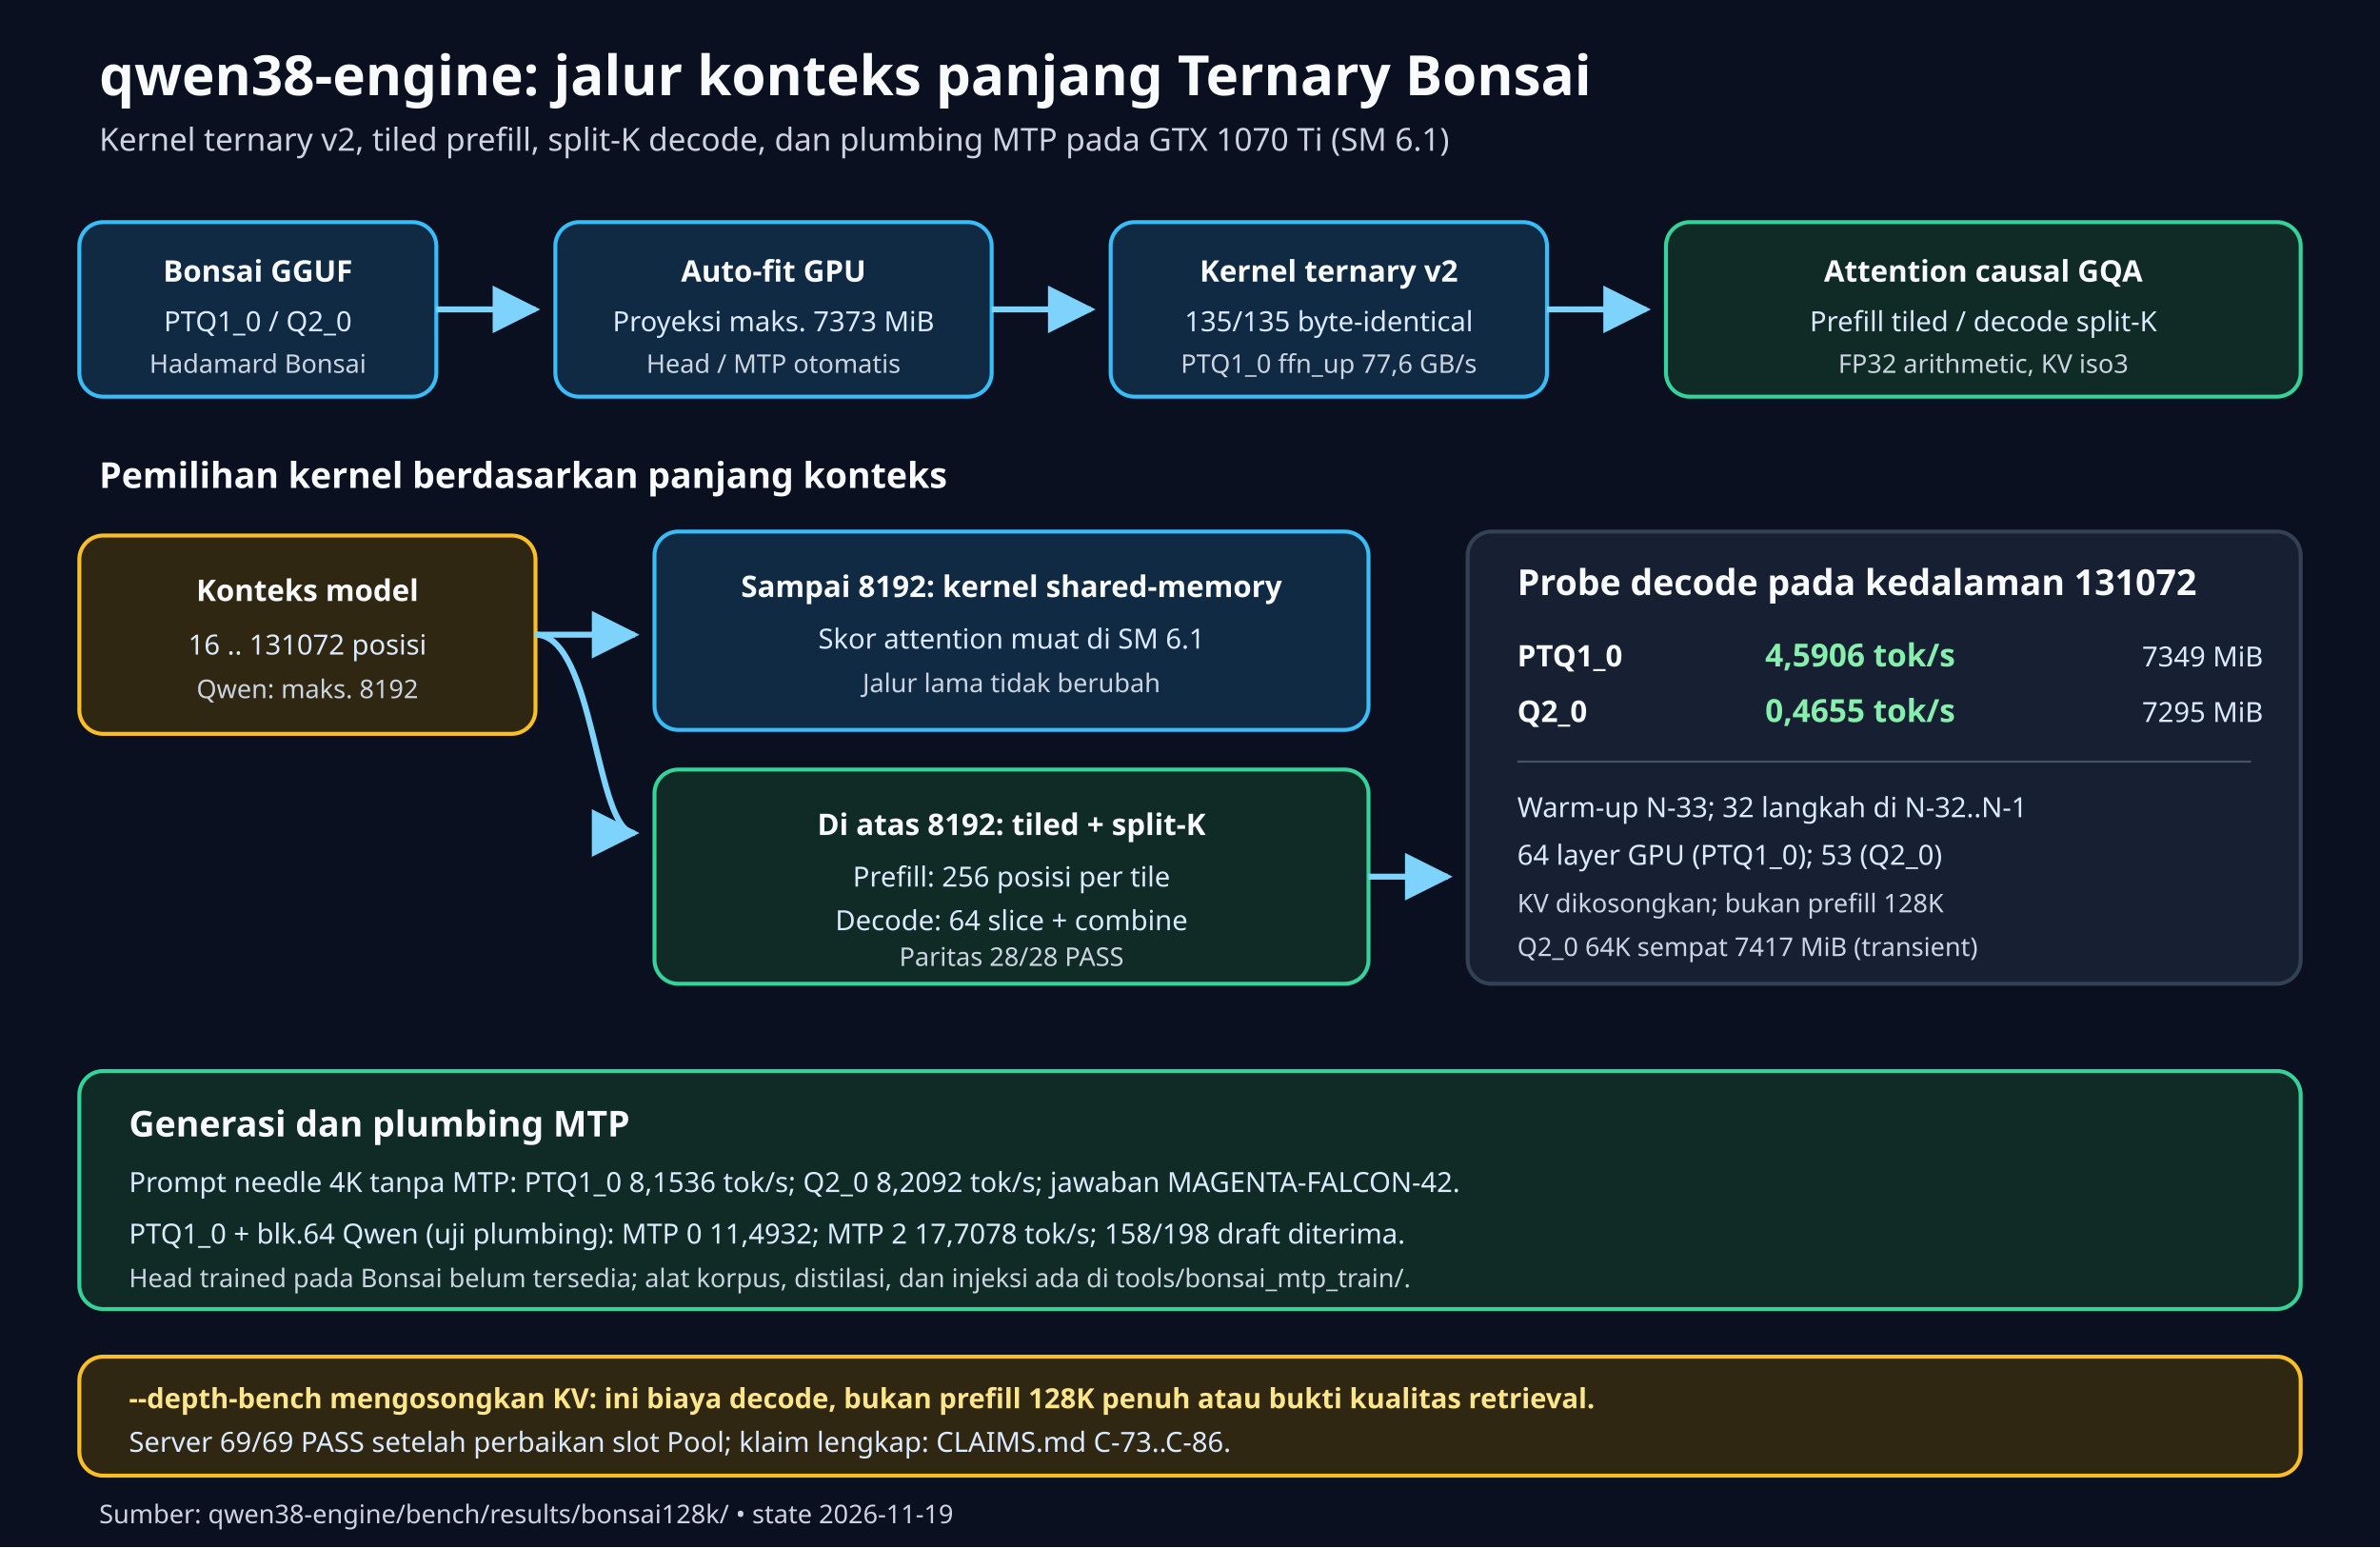
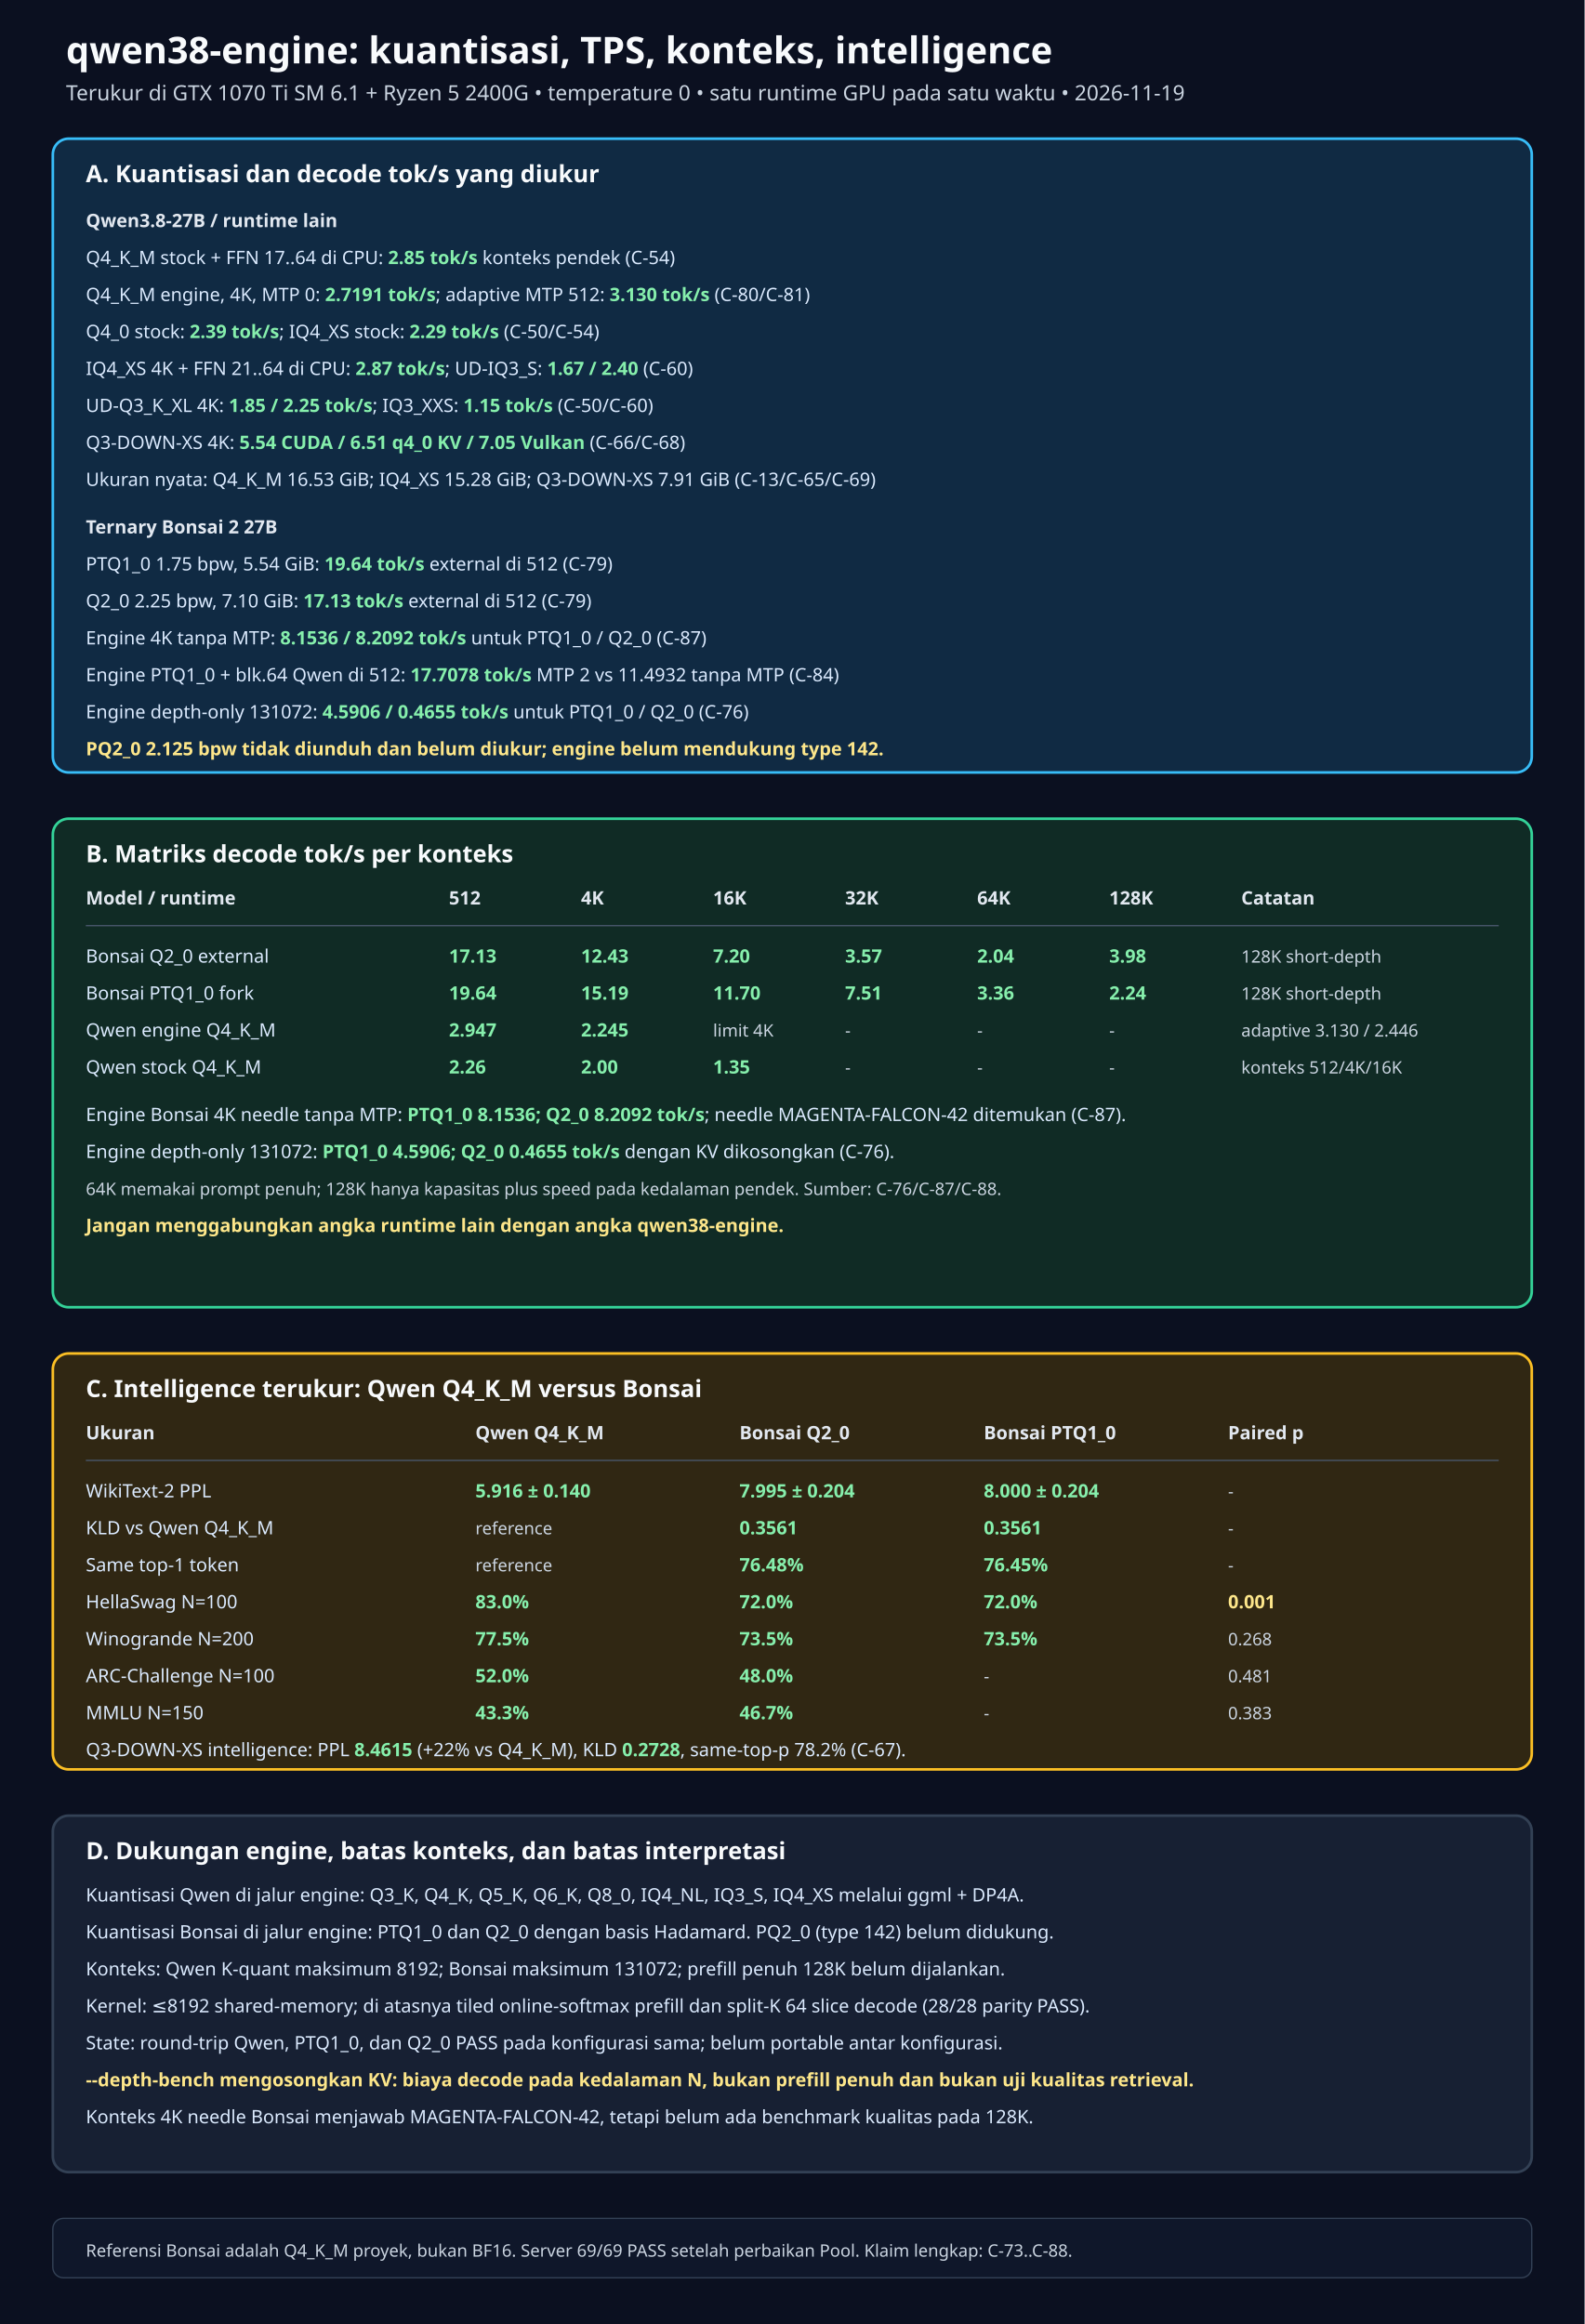
- <svg xmlns="http://www.w3.org/2000/svg" width="1200" height="780" viewBox="0 0 1200 780" role="img" aria-labelledby="title desc">
+ <svg xmlns="http://www.w3.org/2000/svg" width="1200" height="1760" viewBox="0 0 1200 1760" role="img" aria-labelledby="title desc">
  <defs>
-     <marker id="arrow" viewBox="0 0 10 10" refX="9" refY="5" markerWidth="8" markerHeight="8" orient="auto-start-reverse">
-       <path d="M 0 0 L 10 5 L 0 10 z" fill="#7dd3fc" />
-     </marker>
    <style>
      .title { font: 700 28px sans-serif; fill: #f8fafc; }
      .subtitle { font: 400 16px sans-serif; fill: #cbd5e1; }
      .h2 { font: 700 18px sans-serif; fill: #f8fafc; }
-       .label { font: 600 15px sans-serif; fill: #f8fafc; }
+       .head { font: 700 14px sans-serif; fill: #e2e8f0; }
      .body { font: 400 14px sans-serif; fill: #dbeafe; }
+       .metric { font: 700 14px sans-serif; fill: #86efac; }
      .small { font: 400 13px sans-serif; fill: #cbd5e1; }
-       .metric { font: 700 16px sans-serif; fill: #86efac; }
      .warn { font: 600 14px sans-serif; fill: #fde68a; }
-       .card { fill: #172033; stroke: #334155; stroke-width: 2; rx: 12; }
      .blue { fill: #102a43; stroke: #38bdf8; stroke-width: 2; rx: 12; }
      .green { fill: #102b25; stroke: #34d399; stroke-width: 2; rx: 12; }
      .amber { fill: #302713; stroke: #fbbf24; stroke-width: 2; rx: 12; }
-       .arrow { stroke: #7dd3fc; stroke-width: 3; fill: none; marker-end: url(#arrow); }
+       .card { fill: #172033; stroke: #334155; stroke-width: 2; rx: 12; }
    </style>
  </defs>
-   <rect x="0" y="0" width="1200" height="780" fill="#0b1020" />
-   <text x="50" y="48" class="title">qwen38-engine: jalur konteks panjang Ternary Bonsai</text>
-   <text x="50" y="76" class="subtitle">Kernel ternary v2, tiled prefill, split-K decode, dan plumbing MTP pada GTX 1070 Ti (SM 6.1)</text>
-   <rect x="40" y="112" width="180" height="88" class="blue" />
-   <text x="130" y="142" text-anchor="middle" class="label">Bonsai GGUF</text>
-   <text x="130" y="167" text-anchor="middle" class="body">PTQ1_0 / Q2_0</text>
-   <text x="130" y="188" text-anchor="middle" class="small">Hadamard Bonsai</text>
-   <path d="M220 156 H270" class="arrow" />
-   <rect x="280" y="112" width="220" height="88" class="blue" />
-   <text x="390" y="142" text-anchor="middle" class="label">Auto-fit GPU</text>
-   <text x="390" y="167" text-anchor="middle" class="body">Proyeksi maks. 7373 MiB</text>
-   <text x="390" y="188" text-anchor="middle" class="small">Head / MTP otomatis</text>
-   <path d="M500 156 H550" class="arrow" />
-   <rect x="560" y="112" width="220" height="88" class="blue" />
-   <text x="670" y="142" text-anchor="middle" class="label">Kernel ternary v2</text>
-   <text x="670" y="167" text-anchor="middle" class="body">135/135 byte-identical</text>
-   <text x="670" y="188" text-anchor="middle" class="small">PTQ1_0 ffn_up 77,6 GB/s</text>
-   <path d="M780 156 H830" class="arrow" />
-   <rect x="840" y="112" width="320" height="88" class="green" />
-   <text x="1000" y="142" text-anchor="middle" class="label">Attention causal GQA</text>
-   <text x="1000" y="167" text-anchor="middle" class="body">Prefill tiled / decode split-K</text>
-   <text x="1000" y="188" text-anchor="middle" class="small">FP32 arithmetic, KV iso3</text>
-   <text x="50" y="246" class="h2">Pemilihan kernel berdasarkan panjang konteks</text>
-   <rect x="40" y="270" width="230" height="100" class="amber" />
-   <text x="155" y="303" text-anchor="middle" class="label">Konteks model</text>
-   <text x="155" y="330" text-anchor="middle" class="body">16 .. 131072 posisi</text>
-   <text x="155" y="352" text-anchor="middle" class="small">Qwen: maks. 8192</text>
-   <path d="M270 320 H320" class="arrow" />
-   <rect x="330" y="268" width="360" height="100" class="blue" />
-   <text x="510" y="301" text-anchor="middle" class="label">Sampai 8192: kernel shared-memory</text>
-   <text x="510" y="327" text-anchor="middle" class="body">Skor attention muat di SM 6.1</text>
-   <text x="510" y="349" text-anchor="middle" class="small">Jalur lama tidak berubah</text>
-   <path d="M270 320 C300 320 300 420 320 420" class="arrow" />
-   <rect x="330" y="388" width="360" height="108" class="green" />
-   <text x="510" y="421" text-anchor="middle" class="label">Di atas 8192: tiled + split-K</text>
-   <text x="510" y="447" text-anchor="middle" class="body">Prefill: 256 posisi per tile</text>
-   <text x="510" y="469" text-anchor="middle" class="body">Decode: 64 slice + combine</text>
-   <text x="510" y="487" text-anchor="middle" class="small">Paritas 28/28 PASS</text>
-   <path d="M690 442 H730" class="arrow" />
-   <rect x="740" y="268" width="420" height="228" class="card" />
-   <text x="765" y="300" class="h2">Probe decode pada kedalaman 131072</text>
-   <text x="765" y="336" class="label">PTQ1_0</text>
-   <text x="890" y="336" class="metric">4,5906 tok/s</text>
-   <text x="1080" y="336" class="body">7349 MiB</text>
-   <text x="765" y="364" class="label">Q2_0</text>
-   <text x="890" y="364" class="metric">0,4655 tok/s</text>
-   <text x="1080" y="364" class="body">7295 MiB</text>
-   <line x1="765" y1="384" x2="1135" y2="384" stroke="#475569" stroke-width="1" />
-   <text x="765" y="412" class="body">Warm-up N-33; 32 langkah di N-32..N-1</text>
-   <text x="765" y="436" class="body">64 layer GPU (PTQ1_0); 53 (Q2_0)</text>
-   <text x="765" y="460" class="small">KV dikosongkan; bukan prefill 128K</text>
-   <text x="765" y="482" class="small">Q2_0 64K sempat 7417 MiB (transient)</text>
-   <rect x="40" y="540" width="1120" height="120" class="green" />
-   <text x="65" y="573" class="h2">Generasi dan plumbing MTP</text>
-   <text x="65" y="601" class="body">Prompt needle 4K tanpa MTP: PTQ1_0 8,1536 tok/s; Q2_0 8,2092 tok/s; jawaban MAGENTA-FALCON-42.</text>
-   <text x="65" y="627" class="body">PTQ1_0 + blk.64 Qwen (uji plumbing): MTP 0 11,4932; MTP 2 17,7078 tok/s; 158/198 draft diterima.</text>
-   <text x="65" y="649" class="small">Head trained pada Bonsai belum tersedia; alat korpus, distilasi, dan injeksi ada di tools/bonsai_mtp_train/.</text>
-   <rect x="40" y="684" width="1120" height="60" class="amber" />
-   <text x="65" y="710" class="warn">--depth-bench mengosongkan KV: ini biaya decode, bukan prefill 128K penuh atau bukti kualitas retrieval.</text>
-   <text x="65" y="732" class="body">Server 69/69 PASS setelah perbaikan slot Pool; klaim lengkap: CLAIMS.md C-73..C-86.</text>
-   <text x="50" y="768" class="small">Sumber: qwen38-engine/bench/results/bonsai128k/ • state 2026-11-19</text>
+   <rect x="0" y="0" width="1200" height="1760" fill="#0b1020" />
+   <text x="50" y="48" class="title">qwen38-engine: kuantisasi, TPS, konteks, intelligence</text>
+   <text x="50" y="76" class="subtitle">Terukur di GTX 1070 Ti SM 6.1 + Ryzen 5 2400G • temperature 0 • satu runtime GPU pada satu waktu • 2026-11-19</text>
+   <rect x="40" y="105" width="1120" height="480" class="blue" />
+   <text x="65" y="138" class="h2">A. Kuantisasi dan decode tok/s yang diukur</text>
+   <text x="65" y="172" class="head">Qwen3.8-27B / runtime lain</text>
+   <text x="65" y="200" class="body">Q4_K_M stock + FFN 17..64 di CPU: <tspan class="metric">2.85 tok/s</tspan> konteks pendek (C-54)</text>
+   <text x="65" y="228" class="body">Q4_K_M engine, 4K, MTP 0: <tspan class="metric">2.7191 tok/s</tspan>; adaptive MTP 512: <tspan class="metric">3.130 tok/s</tspan> (C-80/C-81)</text>
+   <text x="65" y="256" class="body">Q4_0 stock: <tspan class="metric">2.39 tok/s</tspan>; IQ4_XS stock: <tspan class="metric">2.29 tok/s</tspan> (C-50/C-54)</text>
+   <text x="65" y="284" class="body">IQ4_XS 4K + FFN 21..64 di CPU: <tspan class="metric">2.87 tok/s</tspan>; UD-IQ3_S: <tspan class="metric">1.67 / 2.40</tspan> (C-60)</text>
+   <text x="65" y="312" class="body">UD-Q3_K_XL 4K: <tspan class="metric">1.85 / 2.25 tok/s</tspan>; IQ3_XXS: <tspan class="metric">1.15 tok/s</tspan> (C-50/C-60)</text>
+   <text x="65" y="340" class="body">Q3-DOWN-XS 4K: <tspan class="metric">5.54 CUDA / 6.51 q4_0 KV / 7.05 Vulkan</tspan> (C-66/C-68)</text>
+   <text x="65" y="368" class="body">Ukuran nyata: Q4_K_M 16.53 GiB; IQ4_XS 15.28 GiB; Q3-DOWN-XS 7.91 GiB (C-13/C-65/C-69)</text>
+   <text x="65" y="404" class="head">Ternary Bonsai 2 27B</text>
+   <text x="65" y="432" class="body">PTQ1_0 1.75 bpw, 5.54 GiB: <tspan class="metric">19.64 tok/s</tspan> external di 512 (C-79)</text>
+   <text x="65" y="460" class="body">Q2_0 2.25 bpw, 7.10 GiB: <tspan class="metric">17.13 tok/s</tspan> external di 512 (C-79)</text>
+   <text x="65" y="488" class="body">Engine 4K tanpa MTP: <tspan class="metric">8.1536 / 8.2092 tok/s</tspan> untuk PTQ1_0 / Q2_0 (C-87)</text>
+   <text x="65" y="516" class="body">Engine PTQ1_0 + blk.64 Qwen di 512: <tspan class="metric">17.7078 tok/s</tspan> MTP 2 vs 11.4932 tanpa MTP (C-84)</text>
+   <text x="65" y="544" class="body">Engine depth-only 131072: <tspan class="metric">4.5906 / 0.4655 tok/s</tspan> untuk PTQ1_0 / Q2_0 (C-76)</text>
+   <text x="65" y="572" class="warn">PQ2_0 2.125 bpw tidak diunduh dan belum diukur; engine belum mendukung type 142.</text>
+   <rect x="40" y="620" width="1120" height="370" class="green" />
+   <text x="65" y="653" class="h2">B. Matriks decode tok/s per konteks</text>
+   <text x="65" y="685" class="head">Model / runtime</text>
+   <text x="340" y="685" class="head">512</text>
+   <text x="440" y="685" class="head">4K</text>
+   <text x="540" y="685" class="head">16K</text>
+   <text x="640" y="685" class="head">32K</text>
+   <text x="740" y="685" class="head">64K</text>
+   <text x="840" y="685" class="head">128K</text>
+   <text x="940" y="685" class="head">Catatan</text>
+   <line x1="65" y1="701" x2="1135" y2="701" stroke="#475569" />
+   <text x="65" y="729" class="body">Bonsai Q2_0 external</text>
+   <text x="340" y="729" class="metric">17.13</text>
+   <text x="440" y="729" class="metric">12.43</text>
+   <text x="540" y="729" class="metric">7.20</text>
+   <text x="640" y="729" class="metric">3.57</text>
+   <text x="740" y="729" class="metric">2.04</text>
+   <text x="840" y="729" class="metric">3.98</text>
+   <text x="940" y="729" class="small">128K short-depth</text>
+   <text x="65" y="757" class="body">Bonsai PTQ1_0 fork</text>
+   <text x="340" y="757" class="metric">19.64</text>
+   <text x="440" y="757" class="metric">15.19</text>
+   <text x="540" y="757" class="metric">11.70</text>
+   <text x="640" y="757" class="metric">7.51</text>
+   <text x="740" y="757" class="metric">3.36</text>
+   <text x="840" y="757" class="metric">2.24</text>
+   <text x="940" y="757" class="small">128K short-depth</text>
+   <text x="65" y="785" class="body">Qwen engine Q4_K_M</text>
+   <text x="340" y="785" class="metric">2.947</text>
+   <text x="440" y="785" class="metric">2.245</text>
+   <text x="540" y="785" class="small">limit 4K</text>
+   <text x="640" y="785" class="small">-</text>
+   <text x="740" y="785" class="small">-</text>
+   <text x="840" y="785" class="small">-</text>
+   <text x="940" y="785" class="small">adaptive 3.130 / 2.446</text>
+   <text x="65" y="813" class="body">Qwen stock Q4_K_M</text>
+   <text x="340" y="813" class="metric">2.26</text>
+   <text x="440" y="813" class="metric">2.00</text>
+   <text x="540" y="813" class="metric">1.35</text>
+   <text x="640" y="813" class="small">-</text>
+   <text x="740" y="813" class="small">-</text>
+   <text x="840" y="813" class="small">-</text>
+   <text x="940" y="813" class="small">konteks 512/4K/16K</text>
+   <text x="65" y="849" class="body">Engine Bonsai 4K needle tanpa MTP: <tspan class="metric">PTQ1_0 8.1536; Q2_0 8.2092 tok/s</tspan>; needle MAGENTA-FALCON-42 ditemukan (C-87).</text>
+   <text x="65" y="877" class="body">Engine depth-only 131072: <tspan class="metric">PTQ1_0 4.5906; Q2_0 0.4655 tok/s</tspan> dengan KV dikosongkan (C-76).</text>
+   <text x="65" y="905" class="small">64K memakai prompt penuh; 128K hanya kapasitas plus speed pada kedalaman pendek. Sumber: C-76/C-87/C-88.</text>
+   <text x="65" y="933" class="warn">Jangan menggabungkan angka runtime lain dengan angka qwen38-engine.</text>
+   <rect x="40" y="1025" width="1120" height="315" class="amber" />
+   <text x="65" y="1058" class="h2">C. Intelligence terukur: Qwen Q4_K_M versus Bonsai</text>
+   <text x="65" y="1090" class="head">Ukuran</text>
+   <text x="360" y="1090" class="head">Qwen Q4_K_M</text>
+   <text x="560" y="1090" class="head">Bonsai Q2_0</text>
+   <text x="745" y="1090" class="head">Bonsai PTQ1_0</text>
+   <text x="930" y="1090" class="head">Paired p</text>
+   <line x1="65" y1="1106" x2="1135" y2="1106" stroke="#475569" />
+   <text x="65" y="1134" class="body">WikiText-2 PPL</text>
+   <text x="360" y="1134" class="metric">5.916 ± 0.140</text>
+   <text x="560" y="1134" class="metric">7.995 ± 0.204</text>
+   <text x="745" y="1134" class="metric">8.000 ± 0.204</text>
+   <text x="930" y="1134" class="small">-</text>
+   <text x="65" y="1162" class="body">KLD vs Qwen Q4_K_M</text>
+   <text x="360" y="1162" class="small">reference</text>
+   <text x="560" y="1162" class="metric">0.3561</text>
+   <text x="745" y="1162" class="metric">0.3561</text>
+   <text x="930" y="1162" class="small">-</text>
+   <text x="65" y="1190" class="body">Same top-1 token</text>
+   <text x="360" y="1190" class="small">reference</text>
+   <text x="560" y="1190" class="metric">76.48%</text>
+   <text x="745" y="1190" class="metric">76.45%</text>
+   <text x="930" y="1190" class="small">-</text>
+   <text x="65" y="1218" class="body">HellaSwag N=100</text>
+   <text x="360" y="1218" class="metric">83.0%</text>
+   <text x="560" y="1218" class="metric">72.0%</text>
+   <text x="745" y="1218" class="metric">72.0%</text>
+   <text x="930" y="1218" class="warn">0.001</text>
+   <text x="65" y="1246" class="body">Winogrande N=200</text>
+   <text x="360" y="1246" class="metric">77.5%</text>
+   <text x="560" y="1246" class="metric">73.5%</text>
+   <text x="745" y="1246" class="metric">73.5%</text>
+   <text x="930" y="1246" class="small">0.268</text>
+   <text x="65" y="1274" class="body">ARC-Challenge N=100</text>
+   <text x="360" y="1274" class="metric">52.0%</text>
+   <text x="560" y="1274" class="metric">48.0%</text>
+   <text x="745" y="1274" class="small">-</text>
+   <text x="930" y="1274" class="small">0.481</text>
+   <text x="65" y="1302" class="body">MMLU N=150</text>
+   <text x="360" y="1302" class="metric">43.3%</text>
+   <text x="560" y="1302" class="metric">46.7%</text>
+   <text x="745" y="1302" class="small">-</text>
+   <text x="930" y="1302" class="small">0.383</text>
+   <text x="65" y="1330" class="body">Q3-DOWN-XS intelligence: PPL <tspan class="metric">8.4615</tspan> (+22% vs Q4_K_M), KLD <tspan class="metric">0.2728</tspan>, same-top-p 78.2% (C-67).</text>
+   <rect x="40" y="1375" width="1120" height="270" class="card" />
+   <text x="65" y="1408" class="h2">D. Dukungan engine, batas konteks, dan batas interpretasi</text>
+   <text x="65" y="1440" class="body">Kuantisasi Qwen di jalur engine: Q3_K, Q4_K, Q5_K, Q6_K, Q8_0, IQ4_NL, IQ3_S, IQ4_XS melalui ggml + DP4A.</text>
+   <text x="65" y="1468" class="body">Kuantisasi Bonsai di jalur engine: PTQ1_0 dan Q2_0 dengan basis Hadamard. PQ2_0 (type 142) belum didukung.</text>
+   <text x="65" y="1496" class="body">Konteks: Qwen K-quant maksimum 8192; Bonsai maksimum 131072; prefill penuh 128K belum dijalankan.</text>
+   <text x="65" y="1524" class="body">Kernel: ≤8192 shared-memory; di atasnya tiled online-softmax prefill dan split-K 64 slice decode (28/28 parity PASS).</text>
+   <text x="65" y="1552" class="body">State: round-trip Qwen, PTQ1_0, dan Q2_0 PASS pada konfigurasi sama; belum portable antar konfigurasi.</text>
+   <text x="65" y="1580" class="warn">--depth-bench mengosongkan KV: biaya decode pada kedalaman N, bukan prefill penuh dan bukan uji kualitas retrieval.</text>
+   <text x="65" y="1608" class="body">Konteks 4K needle Bonsai menjawab MAGENTA-FALCON-42, tetapi belum ada benchmark kualitas pada 128K.</text>
+   <rect x="40" y="1680" width="1120" height="45" fill="#0f172a" stroke="#334155" stroke-width="1" rx="8" />
+   <text x="65" y="1709" class="small">Referensi Bonsai adalah Q4_K_M proyek, bukan BF16. Server 69/69 PASS setelah perbaikan Pool. Klaim lengkap: C-73..C-88.</text>
</svg>
